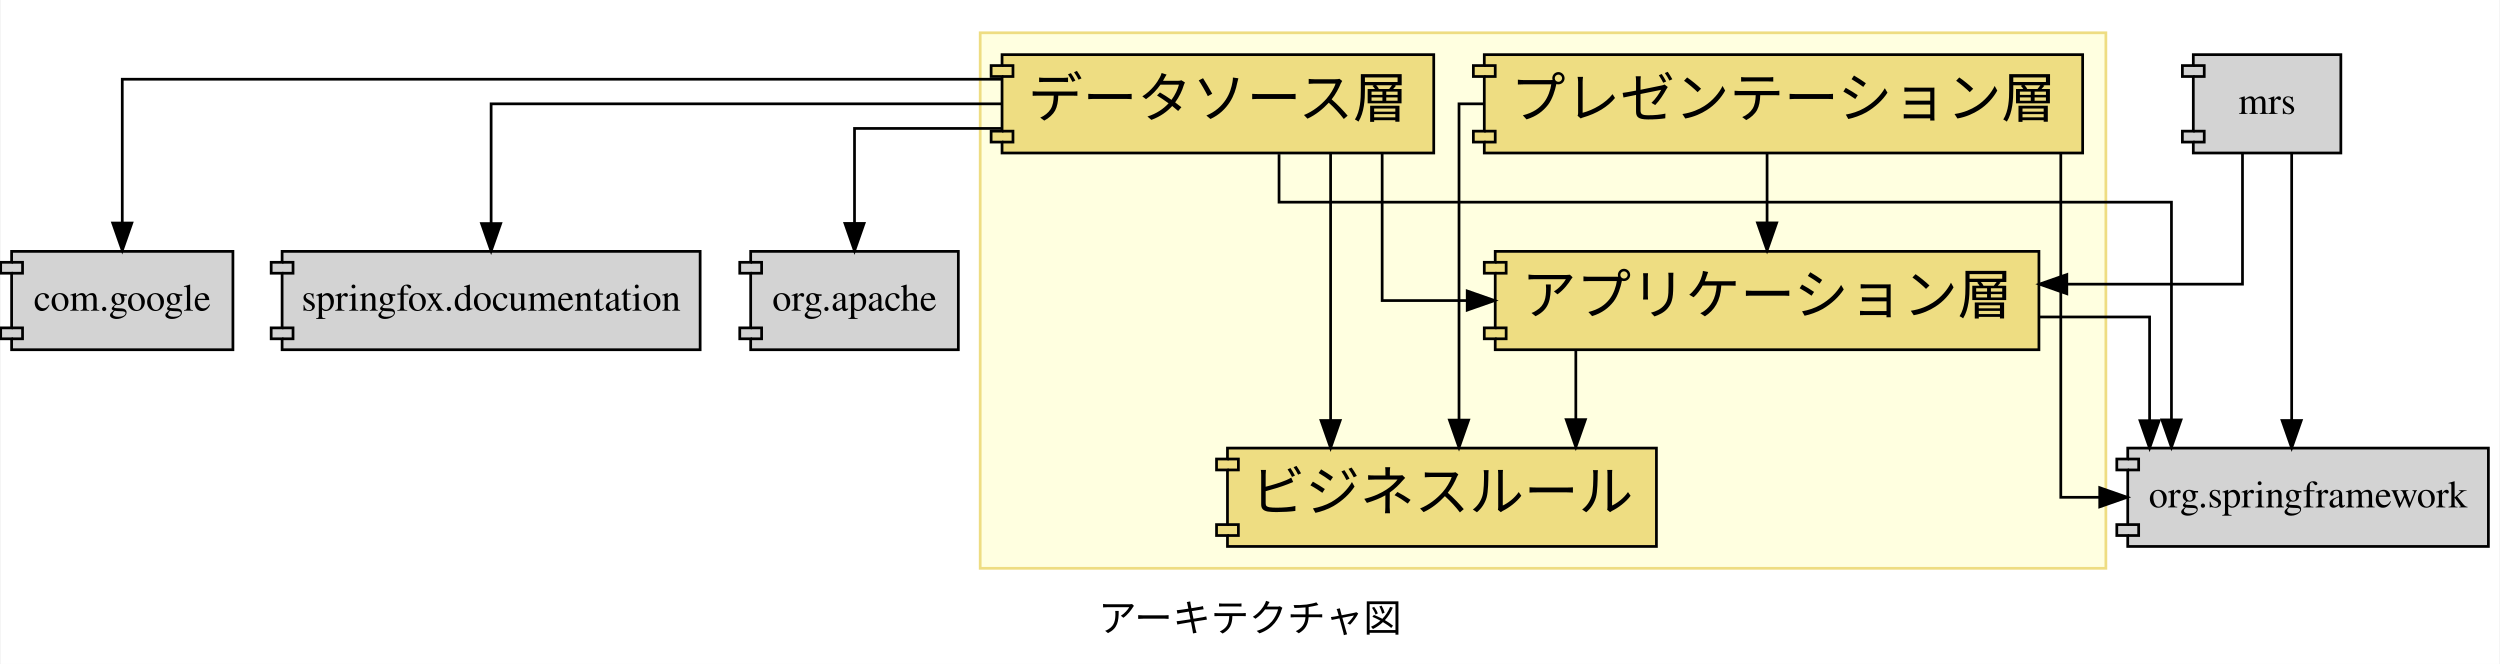
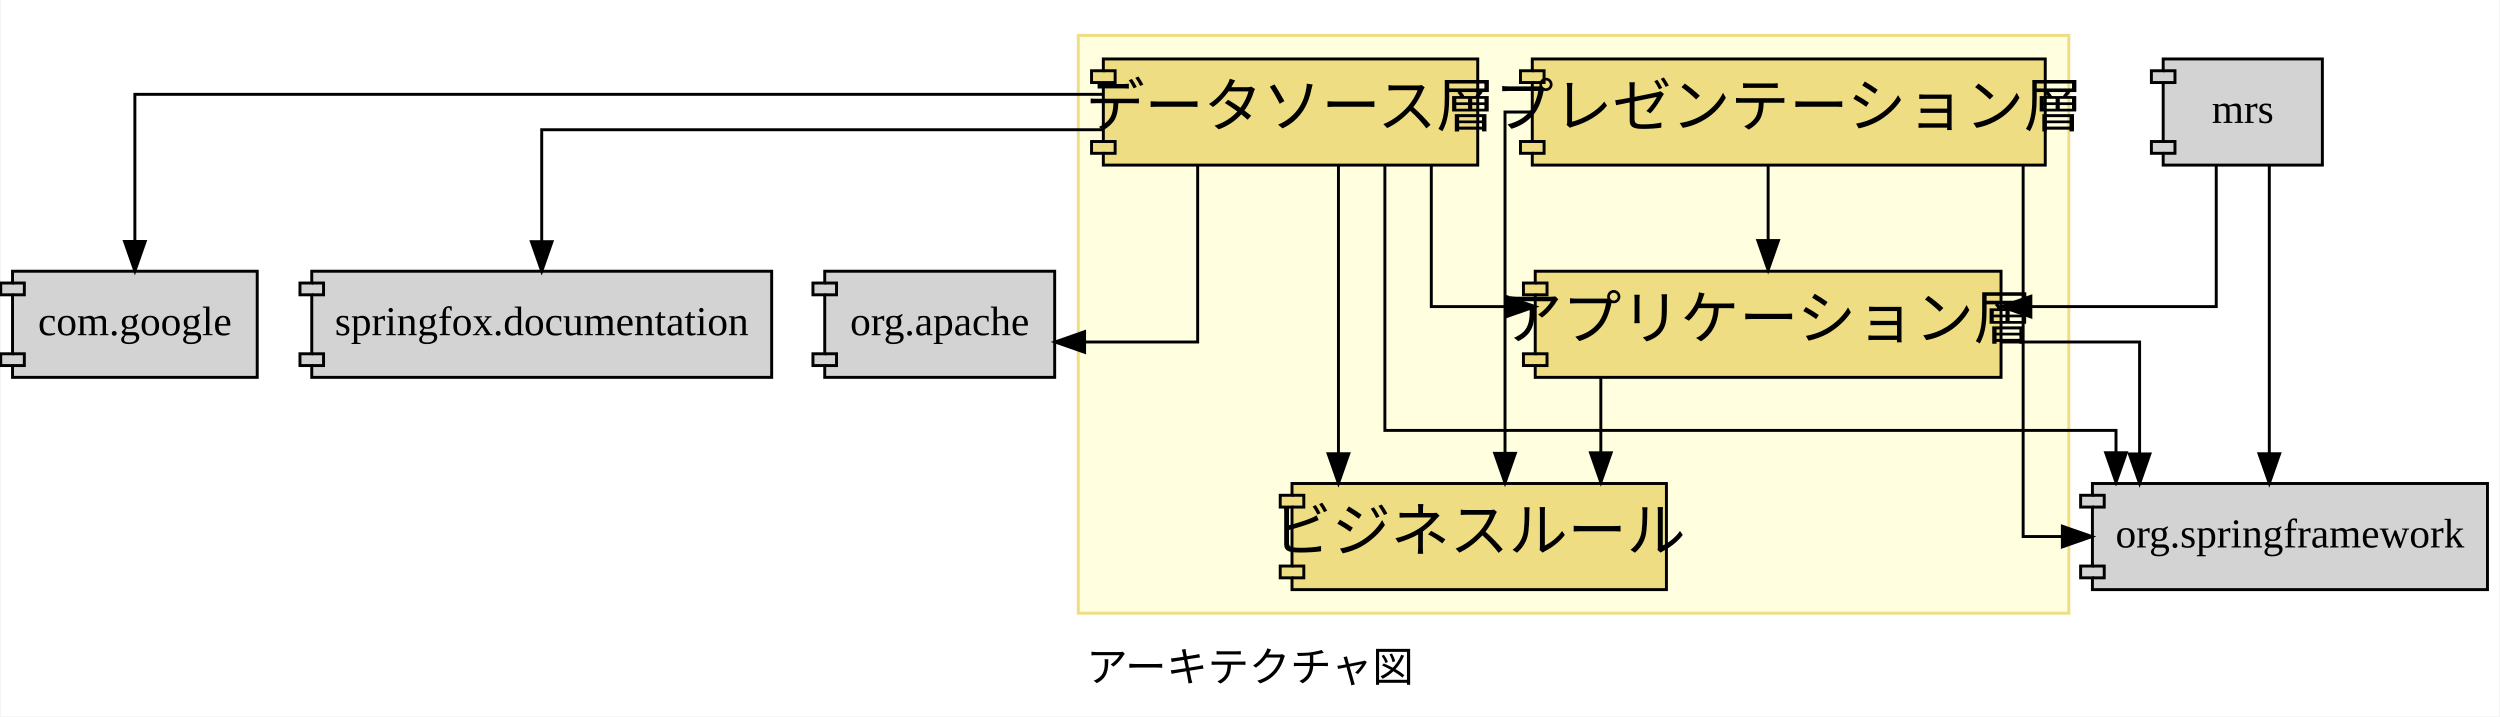
- <svg xmlns="http://www.w3.org/2000/svg" width="915px" height="243px" viewBox="0.00 0.00 914.50 243.00">
+ <svg xmlns="http://www.w3.org/2000/svg" width="848px" height="243px" viewBox="0.00 0.00 847.50 243.00">
  <g id="graph0" class="graph" transform="scale(1.0 1.0) rotate(0) translate(4 239)">
-     <polygon fill="white" stroke="transparent" points="-4,4 -4,-239 910.5,-239 910.5,4 -4,4" />
-     <text text-anchor="middle" x="453.25" y="-7.8" font-family="Times,serif" font-size="14.00">アーキテクチャ図</text>
+     <polygon fill="white" stroke="none" points="-4,4 -4,-239 843.5,-239 843.5,4 -4,4" />
+     <text text-anchor="middle" x="419.75" y="-7.8" font-family="Times New Roman,serif" font-size="14.00">アーキテクチャ図
+         </text>
    <g id="clust1" class="cluster">
-       <polygon fill="lightyellow" stroke="#eedd82" points="354.5,-31 354.5,-227 766.5,-227 766.5,-31 354.5,-31" />
+       <polygon fill="lightyellow" stroke="#eedd82" points="361.5,-31 361.5,-227 697.5,-227 697.5,-31 361.5,-31" />
    </g>
    <g id="node1" class="node">
-       <polygon fill="#eedd82" stroke="black" points="742,-147 543,-147 543,-143 539,-143 539,-139 543,-139 543,-119 539,-119 539,-115 543,-115 543,-111 742,-111 742,-147" />
-       <polyline fill="none" stroke="black" points="543,-143 547,-143 547,-139 543,-139 " />
-       <polyline fill="none" stroke="black" points="543,-119 547,-119 547,-115 543,-115 " />
-       <text text-anchor="middle" x="642.5" y="-124" font-family="Times,serif" font-size="20.00">アプリケーション層</text>
+       <polygon fill="#eedd82" stroke="black" points="674.5,-147 516.5,-147 516.5,-143 512.5,-143 512.5,-139 516.5,-139 516.5,-119 512.5,-119 512.5,-115 516.5,-115 516.5,-111 674.5,-111 674.5,-147" />
+       <polyline fill="none" stroke="black" points="516.5,-143 520.5,-143 520.5,-139 516.5,-139 " />
+       <polyline fill="none" stroke="black" points="516.5,-119 520.5,-119 520.5,-115 516.5,-115 " />
+       <text text-anchor="middle" x="595.5" y="-124" font-family="Times New Roman,serif" font-size="20.00">
+                 アプリケーション層
+             </text>
    </g>
    <g id="node2" class="node">
-       <polygon fill="#eedd82" stroke="black" points="602,-75 445,-75 445,-71 441,-71 441,-67 445,-67 445,-47 441,-47 441,-43 445,-43 445,-39 602,-39 602,-75" />
-       <polyline fill="none" stroke="black" points="445,-71 449,-71 449,-67 445,-67 " />
-       <polyline fill="none" stroke="black" points="445,-47 449,-47 449,-43 445,-43 " />
-       <text text-anchor="middle" x="523.5" y="-52" font-family="Times,serif" font-size="20.00">ビジネスルール</text>
+       <polygon fill="#eedd82" stroke="black" points="561,-75 434,-75 434,-71 430,-71 430,-67 434,-67 434,-47 430,-47 430,-43 434,-43 434,-39 561,-39 561,-75" />
+       <polyline fill="none" stroke="black" points="434,-71 438,-71 438,-67 434,-67 " />
+       <polyline fill="none" stroke="black" points="434,-47 438,-47 438,-43 434,-43 " />
+       <text text-anchor="middle" x="497.5" y="-52" font-family="Times New Roman,serif" font-size="20.00">ビジネスルール
+             </text>
    </g>
    <g id="edge7" class="edge">
-       <path fill="none" stroke="black" d="M572.5,-110.83C572.5,-110.83 572.5,-85.41 572.5,-85.41" />
-       <polygon fill="black" stroke="black" points="576,-85.41 572.5,-75.41 569,-85.41 576,-85.41" />
+       <path fill="none" stroke="black" d="M538.75,-110.831C538.75,-110.831 538.75,-85.413 538.75,-85.413" />
+       <polygon fill="black" stroke="black" points="542.25,-85.413 538.75,-75.413 535.25,-85.413 542.25,-85.413" />
    </g>
    <g id="node5" class="node">
-       <polygon fill="lightgrey" stroke="black" points="906.5,-75 774.5,-75 774.5,-71 770.5,-71 770.5,-67 774.5,-67 774.5,-47 770.5,-47 770.5,-43 774.5,-43 774.5,-39 906.5,-39 906.5,-75" />
-       <polyline fill="none" stroke="black" points="774.5,-71 778.5,-71 778.5,-67 774.5,-67 " />
-       <polyline fill="none" stroke="black" points="774.5,-47 778.5,-47 778.5,-43 774.5,-43 " />
-       <text text-anchor="middle" x="840.5" y="-53.3" font-family="Times,serif" font-size="14.00">
+       <polygon fill="lightgrey" stroke="black" points="839.5,-75 705.5,-75 705.5,-71 701.5,-71 701.5,-67 705.5,-67 705.5,-47 701.5,-47 701.5,-43 705.5,-43 705.5,-39 839.5,-39 839.5,-75" />
+       <polyline fill="none" stroke="black" points="705.5,-71 709.5,-71 709.5,-67 705.5,-67 " />
+       <polyline fill="none" stroke="black" points="705.5,-47 709.5,-47 709.5,-43 705.5,-43 " />
+       <text text-anchor="middle" x="772.5" y="-53.3" font-family="Times New Roman,serif" font-size="14.00">
                org.springframework
            </text>
    </g>
    <g id="edge6" class="edge">
-       <path fill="none" stroke="black" d="M742.01,-123C764.81,-123 782.5,-123 782.5,-123 782.5,-123 782.5,-85.03 782.5,-85.03" />
-       <polygon fill="black" stroke="black" points="786,-85.03 782.5,-75.03 779,-85.03 786,-85.03" />
+       <path fill="none" stroke="black" d="M674.582,-123C699.898,-123 721.5,-123 721.5,-123 721.5,-123 721.5,-85.035 721.5,-85.035" />
+       <polygon fill="black" stroke="black" points="725,-85.035 721.5,-75.035 718,-85.035 725,-85.035" />
    </g>
    <g id="node3" class="node">
-       <polygon fill="#eedd82" stroke="black" points="520.5,-219 362.5,-219 362.5,-215 358.5,-215 358.5,-211 362.5,-211 362.5,-191 358.5,-191 358.5,-187 362.5,-187 362.5,-183 520.5,-183 520.5,-219" />
-       <polyline fill="none" stroke="black" points="362.5,-215 366.5,-215 366.5,-211 362.5,-211 " />
-       <polyline fill="none" stroke="black" points="362.5,-191 366.5,-191 366.5,-187 362.5,-187 " />
-       <text text-anchor="middle" x="441.5" y="-196" font-family="Times,serif" font-size="20.00">データソース層</text>
+       <polygon fill="#eedd82" stroke="black" points="497,-219 370,-219 370,-215 366,-215 366,-211 370,-211 370,-191 366,-191 366,-187 370,-187 370,-183 497,-183 497,-219" />
+       <polyline fill="none" stroke="black" points="370,-215 374,-215 374,-211 370,-211 " />
+       <polyline fill="none" stroke="black" points="370,-191 374,-191 374,-187 370,-187 " />
+       <text text-anchor="middle" x="433.5" y="-196" font-family="Times New Roman,serif" font-size="20.00">
+                 データソース層
+             </text>
    </g>
    <g id="edge2" class="edge">
-       <path fill="none" stroke="black" d="M501.62,-182.83C501.62,-161.5 501.62,-129 501.62,-129 501.62,-129 532.75,-129 532.75,-129" />
-       <polygon fill="black" stroke="black" points="532.75,-132.5 542.75,-129 532.75,-125.5 532.75,-132.5" />
+       <path fill="none" stroke="black" d="M481.25,-182.965C481.25,-163.424 481.25,-135 481.25,-135 481.25,-135 506.461,-135 506.461,-135" />
+       <polygon fill="black" stroke="black" points="506.461,-138.5 516.461,-135 506.461,-131.5 506.461,-138.5" />
    </g>
    <g id="edge8" class="edge">
-       <path fill="none" stroke="black" d="M482.75,-182.76C482.75,-182.76 482.75,-85.09 482.75,-85.09" />
-       <polygon fill="black" stroke="black" points="486.25,-85.09 482.75,-75.09 479.25,-85.09 486.25,-85.09" />
+       <path fill="none" stroke="black" d="M449.75,-182.762C449.75,-182.762 449.75,-85.09 449.75,-85.09" />
+       <polygon fill="black" stroke="black" points="453.25,-85.09 449.75,-75.09 446.25,-85.09 453.25,-85.09" />
    </g>
    <g id="edge1" class="edge">
-       <path fill="none" stroke="black" d="M463.88,-182.58C463.88,-173.72 463.88,-165 463.88,-165 463.88,-165 790.5,-165 790.5,-165 790.5,-165 790.5,-85.32 790.5,-85.32" />
-       <polygon fill="black" stroke="black" points="794,-85.32 790.5,-75.32 787,-85.32 794,-85.32" />
+       <path fill="none" stroke="black" d="M465.5,-182.679C465.5,-151.866 465.5,-93 465.5,-93 465.5,-93 713.5,-93 713.5,-93 713.5,-93 713.5,-85.422 713.5,-85.422" />
+       <polygon fill="black" stroke="black" points="717,-85.422 713.5,-75.422 710,-85.422 717,-85.422" />
    </g>
    <g id="node6" class="node">
-       <polygon fill="lightgrey" stroke="black" points="81,-147 0,-147 0,-143 -4,-143 -4,-139 0,-139 0,-119 -4,-119 -4,-115 0,-115 0,-111 81,-111 81,-147" />
+       <polygon fill="lightgrey" stroke="black" points="83,-147 0,-147 0,-143 -4,-143 -4,-139 0,-139 0,-119 -4,-119 -4,-115 0,-115 0,-111 83,-111 83,-147" />
      <polyline fill="none" stroke="black" points="0,-143 4,-143 4,-139 0,-139 " />
      <polyline fill="none" stroke="black" points="0,-119 4,-119 4,-115 0,-115 " />
-       <text text-anchor="middle" x="40.5" y="-125.3" font-family="Times,serif" font-size="14.00">com.google</text>
+       <text text-anchor="middle" x="41.5" y="-125.3" font-family="Times New Roman,serif" font-size="14.00">
+                 com.google
+             </text>
    </g>
    <g id="edge3" class="edge">
-       <path fill="none" stroke="black" d="M362.28,-210C245.41,-210 40.5,-210 40.5,-210 40.5,-210 40.5,-157.38 40.5,-157.38" />
-       <polygon fill="black" stroke="black" points="44,-157.38 40.5,-147.38 37,-157.38 44,-157.38" />
+       <path fill="none" stroke="black" d="M369.646,-207C258.568,-207 41.5,-207 41.5,-207 41.5,-207 41.5,-157.091 41.5,-157.091" />
+       <polygon fill="black" stroke="black" points="45,-157.091 41.5,-147.091 38,-157.091 45,-157.091" />
    </g>
    <g id="node8" class="node">
-       <polygon fill="lightgrey" stroke="black" points="252,-147 99,-147 99,-143 95,-143 95,-139 99,-139 99,-119 95,-119 95,-115 99,-115 99,-111 252,-111 252,-147" />
-       <polyline fill="none" stroke="black" points="99,-143 103,-143 103,-139 99,-139 " />
-       <polyline fill="none" stroke="black" points="99,-119 103,-119 103,-115 99,-115 " />
-       <text text-anchor="middle" x="175.5" y="-125.3" font-family="Times,serif" font-size="14.00">
+       <polygon fill="lightgrey" stroke="black" points="257.5,-147 101.5,-147 101.5,-143 97.5,-143 97.5,-139 101.5,-139 101.5,-119 97.5,-119 97.5,-115 101.5,-115 101.5,-111 257.5,-111 257.5,-147" />
+       <polyline fill="none" stroke="black" points="101.5,-143 105.5,-143 105.5,-139 101.5,-139 " />
+       <polyline fill="none" stroke="black" points="101.5,-119 105.5,-119 105.5,-115 101.5,-115 " />
+       <text text-anchor="middle" x="179.5" y="-125.3" font-family="Times New Roman,serif" font-size="14.00">
                springfox.documentation
            </text>
    </g>
-     <g id="edge11" class="edge">
-       <path fill="none" stroke="black" d="M362.41,-201C284,-201 175.5,-201 175.5,-201 175.5,-201 175.5,-157.17 175.5,-157.17" />
-       <polygon fill="black" stroke="black" points="179,-157.17 175.5,-147.17 172,-157.17 179,-157.17" />
+     <g id="edge12" class="edge">
+       <path fill="none" stroke="black" d="M369.733,-195C294.493,-195 179.5,-195 179.5,-195 179.5,-195 179.5,-157.035 179.5,-157.035" />
+       <polygon fill="black" stroke="black" points="183,-157.035 179.5,-147.035 176,-157.035 183,-157.035" />
    </g>
    <g id="node9" class="node">
-       <polygon fill="lightgrey" stroke="black" points="346.5,-147 270.5,-147 270.5,-143 266.5,-143 266.5,-139 270.5,-139 270.5,-119 266.5,-119 266.5,-115 270.5,-115 270.5,-111 346.5,-111 346.5,-147" />
-       <polyline fill="none" stroke="black" points="270.5,-143 274.5,-143 274.5,-139 270.5,-139 " />
-       <polyline fill="none" stroke="black" points="270.5,-119 274.5,-119 274.5,-115 270.5,-115 " />
-       <text text-anchor="middle" x="308.5" y="-125.3" font-family="Times,serif" font-size="14.00">org.apache
+       <polygon fill="lightgrey" stroke="black" points="353.5,-147 275.5,-147 275.5,-143 271.5,-143 271.5,-139 275.5,-139 275.5,-119 271.5,-119 271.5,-115 275.5,-115 275.5,-111 353.5,-111 353.5,-147" />
+       <polyline fill="none" stroke="black" points="275.5,-143 279.5,-143 279.5,-139 275.5,-139 " />
+       <polyline fill="none" stroke="black" points="275.5,-119 279.5,-119 279.5,-115 275.5,-115 " />
+       <text text-anchor="middle" x="314.5" y="-125.3" font-family="Times New Roman,serif" font-size="14.00">
+                 org.apache
            </text>
    </g>
    <g id="edge13" class="edge">
-       <path fill="none" stroke="black" d="M362.21,-192C333.73,-192 308.5,-192 308.5,-192 308.5,-192 308.5,-157.22 308.5,-157.22" />
-       <polygon fill="black" stroke="black" points="312,-157.22 308.5,-147.22 305,-157.22 312,-157.22" />
+       <path fill="none" stroke="black" d="M402,-182.909C402,-159.867 402,-123 402,-123 402,-123 363.643,-123 363.643,-123" />
+       <polygon fill="black" stroke="black" points="363.643,-119.5 353.643,-123 363.643,-126.5 363.643,-119.5" />
    </g>
    <g id="node4" class="node">
-       <polygon fill="#eedd82" stroke="black" points="758,-219 539,-219 539,-215 535,-215 535,-211 539,-211 539,-191 535,-191 535,-187 539,-187 539,-183 758,-183 758,-219" />
-       <polyline fill="none" stroke="black" points="539,-215 543,-215 543,-211 539,-211 " />
-       <polyline fill="none" stroke="black" points="539,-191 543,-191 543,-187 539,-187 " />
-       <text text-anchor="middle" x="648.5" y="-196" font-family="Times,serif" font-size="20.00">プレゼンテーション層</text>
+       <polygon fill="#eedd82" stroke="black" points="689.5,-219 515.5,-219 515.5,-215 511.5,-215 511.5,-211 515.5,-211 515.5,-191 511.5,-191 511.5,-187 515.5,-187 515.5,-183 689.5,-183 689.5,-219" />
+       <polyline fill="none" stroke="black" points="515.5,-215 519.5,-215 519.5,-211 515.5,-211 " />
+       <polyline fill="none" stroke="black" points="515.5,-191 519.5,-191 519.5,-187 515.5,-187 " />
+       <text text-anchor="middle" x="602.5" y="-196" font-family="Times New Roman,serif" font-size="20.00">
+                 プレゼンテーション層
+             </text>
    </g>
    <g id="edge4" class="edge">
-       <path fill="none" stroke="black" d="M642.5,-182.83C642.5,-182.83 642.5,-157.41 642.5,-157.41" />
-       <polygon fill="black" stroke="black" points="646,-157.41 642.5,-147.41 639,-157.41 646,-157.41" />
+       <path fill="none" stroke="black" d="M595.5,-182.831C595.5,-182.831 595.5,-157.413 595.5,-157.413" />
+       <polygon fill="black" stroke="black" points="599,-157.413 595.5,-147.413 592,-157.413 599,-157.413" />
    </g>
    <g id="edge9" class="edge">
-       <path fill="none" stroke="black" d="M538.68,-201C533.1,-201 529.75,-201 529.75,-201 529.75,-201 529.75,-85.24 529.75,-85.24" />
-       <polygon fill="black" stroke="black" points="533.25,-85.24 529.75,-75.24 526.25,-85.24 533.25,-85.24" />
+       <path fill="none" stroke="black" d="M515.479,-201C509.776,-201 506.25,-201 506.25,-201 506.25,-201 506.25,-85.238 506.25,-85.238" />
+       <polygon fill="black" stroke="black" points="509.75,-85.238 506.25,-75.238 502.75,-85.238 509.75,-85.238" />
    </g>
    <g id="edge5" class="edge">
-       <path fill="none" stroke="black" d="M750,-182.76C750,-144.01 750,-57 750,-57 750,-57 764.25,-57 764.25,-57" />
-       <polygon fill="black" stroke="black" points="764.25,-60.5 774.25,-57 764.25,-53.5 764.25,-60.5" />
+       <path fill="none" stroke="black" d="M682,-182.762C682,-144.014 682,-57 682,-57 682,-57 695.306,-57 695.306,-57" />
+       <polygon fill="black" stroke="black" points="695.306,-60.5 705.306,-57 695.306,-53.5 695.306,-60.5" />
    </g>
    <g id="node7" class="node">
-       <polygon fill="lightgrey" stroke="black" points="852.5,-219 798.5,-219 798.5,-215 794.5,-215 794.5,-211 798.5,-211 798.5,-191 794.5,-191 794.5,-187 798.5,-187 798.5,-183 852.5,-183 852.5,-219" />
-       <polyline fill="none" stroke="black" points="798.5,-215 802.5,-215 802.5,-211 798.5,-211 " />
-       <polyline fill="none" stroke="black" points="798.5,-191 802.5,-191 802.5,-187 798.5,-187 " />
-       <text text-anchor="middle" x="825.5" y="-197.3" font-family="Times,serif" font-size="14.00">mrs</text>
+       <polygon fill="lightgrey" stroke="black" points="783.5,-219 729.5,-219 729.5,-215 725.5,-215 725.5,-211 729.5,-211 729.5,-191 725.5,-191 725.5,-187 729.5,-187 729.5,-183 783.5,-183 783.5,-219" />
+       <polyline fill="none" stroke="black" points="729.5,-215 733.5,-215 733.5,-211 729.5,-211 " />
+       <polyline fill="none" stroke="black" points="729.5,-191 733.5,-191 733.5,-187 729.5,-187 " />
+       <text text-anchor="middle" x="756.5" y="-197.3" font-family="Times New Roman,serif" font-size="14.00">mrs
+             </text>
    </g>
-     <g id="edge12" class="edge">
-       <path fill="none" stroke="black" d="M816.5,-182.97C816.5,-163.42 816.5,-135 816.5,-135 816.5,-135 752.2,-135 752.2,-135" />
-       <polygon fill="black" stroke="black" points="752.2,-131.5 742.2,-135 752.2,-138.5 752.2,-131.5" />
+     <g id="edge11" class="edge">
+       <path fill="none" stroke="black" d="M747.5,-182.965C747.5,-163.424 747.5,-135 747.5,-135 747.5,-135 684.616,-135 684.616,-135" />
+       <polygon fill="black" stroke="black" points="684.616,-131.5 674.616,-135 684.616,-138.5 684.616,-131.5" />
    </g>
    <g id="edge10" class="edge">
-       <path fill="none" stroke="black" d="M834.5,-182.76C834.5,-182.76 834.5,-85.09 834.5,-85.09" />
-       <polygon fill="black" stroke="black" points="838,-85.09 834.5,-75.09 831,-85.09 838,-85.09" />
+       <path fill="none" stroke="black" d="M765.5,-182.762C765.5,-182.762 765.5,-85.09 765.5,-85.09" />
+       <polygon fill="black" stroke="black" points="769,-85.09 765.5,-75.09 762,-85.09 769,-85.09" />
    </g>
  </g>
</svg>
